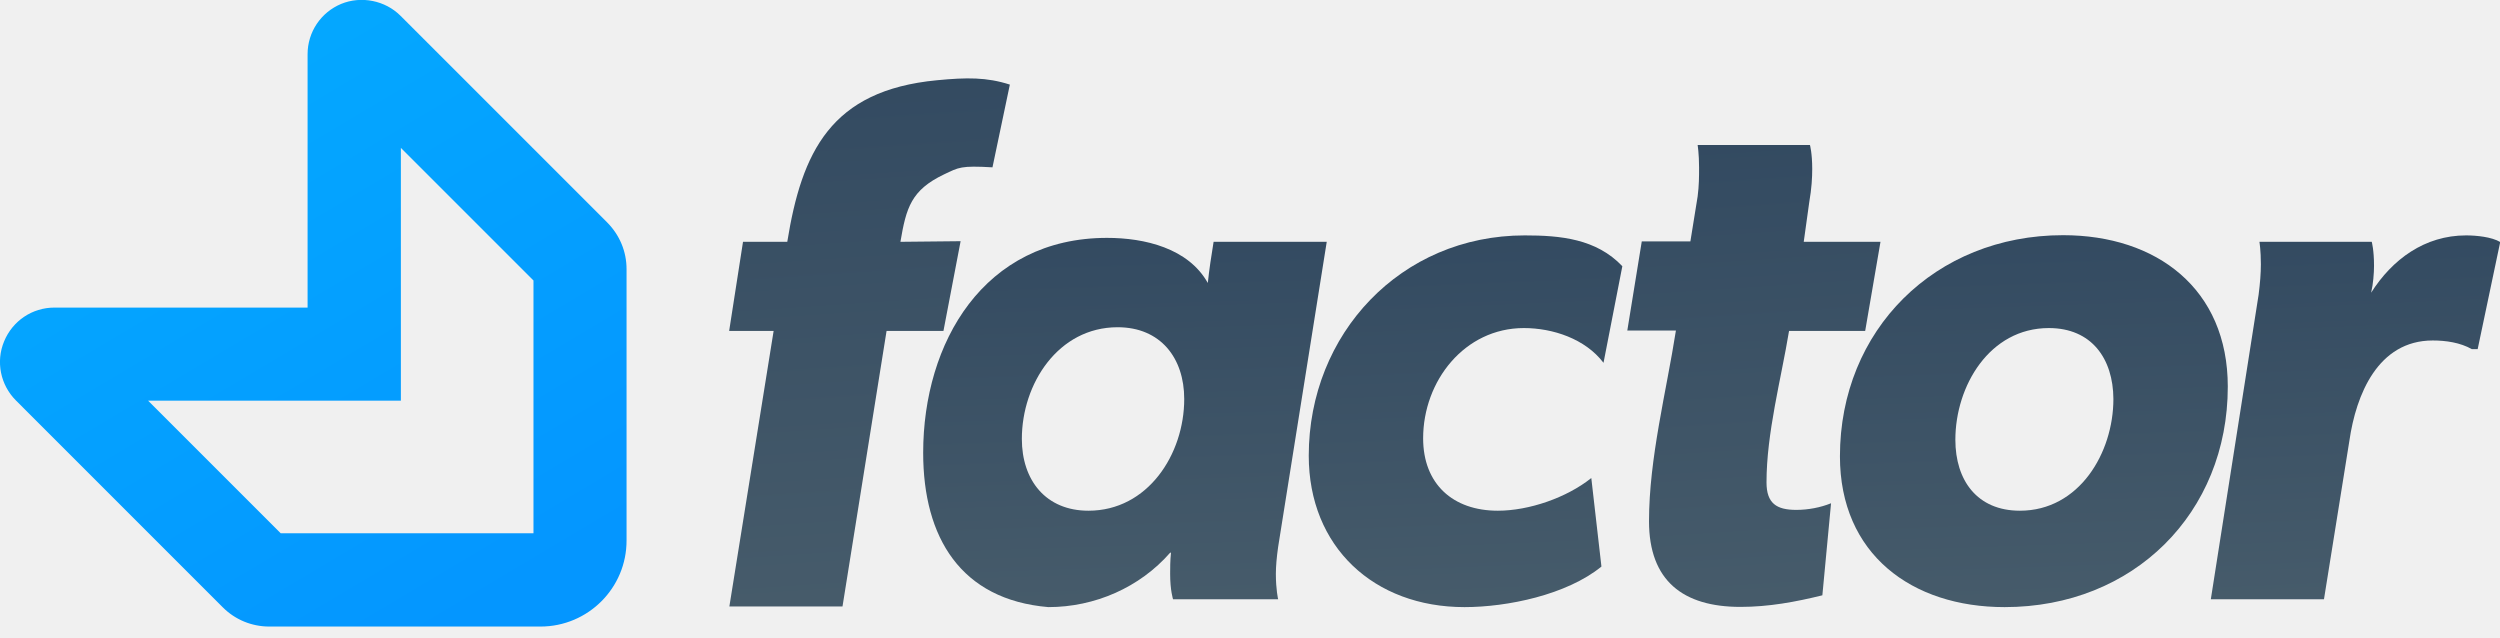
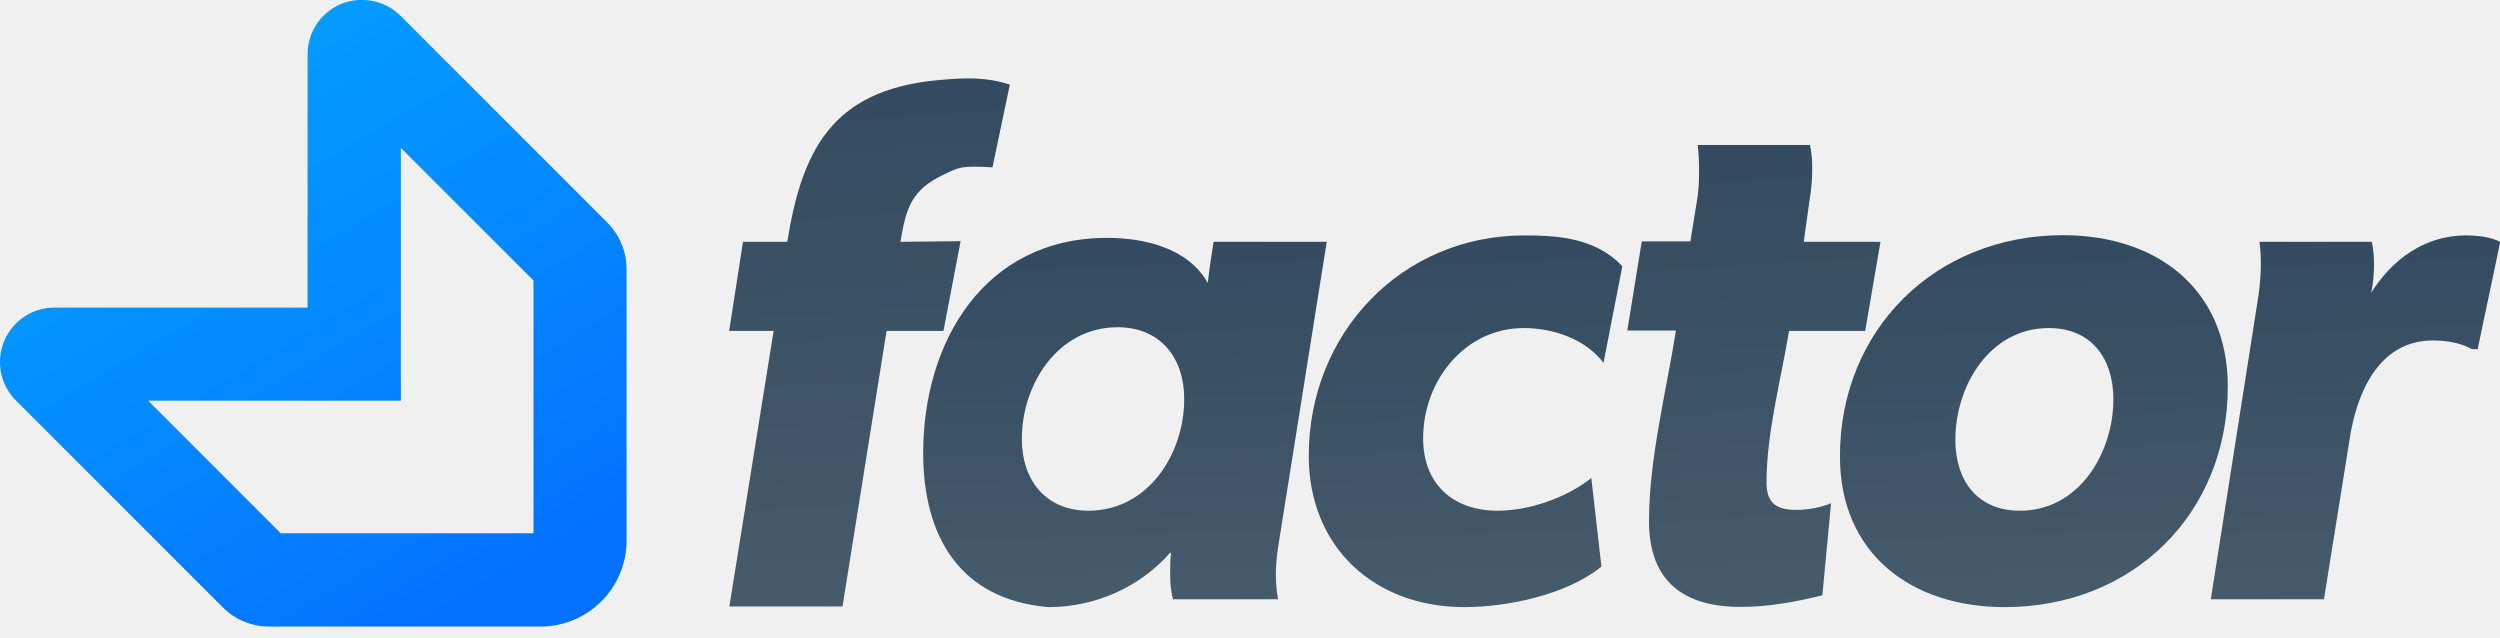
<svg xmlns="http://www.w3.org/2000/svg" width="200" height="51" viewBox="0 0 200 51" fill="none">
  <g clip-path="url(#clip0)">
    <path d="M97.088 19.345H106.139L102.251 43.753C102.135 44.564 102.069 45.325 102.069 45.904C102.069 47.178 102.251 47.94 102.251 47.94H93.844C93.844 47.94 93.612 47.245 93.612 45.904C93.612 45.441 93.612 44.862 93.679 44.216H93.612C91.18 46.996 87.589 48.569 83.866 48.569C76.866 47.973 73.854 43.008 73.854 36.224C73.854 27.404 78.703 19.03 88.565 19.03C91.577 19.03 95.069 19.858 96.624 22.638C96.74 21.546 96.906 20.453 97.088 19.345ZM89.409 26.179C84.66 26.179 81.748 30.697 81.748 35.115C81.748 38.425 83.667 40.857 87.076 40.857C91.825 40.857 94.738 36.34 94.738 31.921C94.738 28.628 92.835 26.179 89.409 26.179Z" fill="url(#paint0_linear)" />
    <path d="M128.281 29.025C126.824 27.106 124.226 26.245 121.91 26.245C117.16 26.245 113.851 30.482 113.851 35.065C113.851 38.722 116.234 40.857 119.825 40.857C122.323 40.857 125.335 39.815 127.304 38.243L128.115 45.325C125.335 47.592 120.569 48.569 117.16 48.569C109.912 48.569 104.7 43.753 104.7 36.455C104.7 26.709 112.064 18.832 121.976 18.832C124.822 18.832 127.701 19.096 129.787 21.297L128.281 29.025Z" fill="url(#paint1_linear)" />
    <path d="M144.299 19.345H150.439L149.214 26.477H143.124C142.479 30.366 141.321 34.652 141.321 38.59C141.321 40.278 142.131 40.791 143.704 40.791C144.63 40.791 145.623 40.609 146.484 40.261L145.789 47.625C143.637 48.155 141.503 48.552 139.236 48.552C134.652 48.552 131.921 46.467 131.921 41.701C131.921 36.654 133.311 31.326 134.073 26.444H130.184L131.342 19.312H135.231L135.81 15.721C135.926 14.844 135.926 14.099 135.926 13.404C135.926 12.295 135.81 11.6 135.81 11.6H144.796C144.796 11.6 144.978 12.246 144.978 13.52C144.978 14.215 144.928 15.092 144.746 16.134L144.299 19.345Z" fill="url(#paint2_linear)" />
    <path d="M160.367 48.569C152.937 48.569 147.195 44.332 147.195 36.505C147.195 26.411 154.791 18.815 165.05 18.815C172.53 18.815 178.223 23.101 178.223 30.928C178.223 41.039 170.693 48.569 160.367 48.569ZM163.909 26.245C159.159 26.245 156.429 30.879 156.429 35.181C156.429 38.425 158.166 40.857 161.592 40.857C166.341 40.857 169.072 36.224 169.072 31.921C169.055 28.678 167.318 26.245 163.909 26.245Z" fill="url(#paint3_linear)" />
    <path d="M198.213 27.933H197.749C196.823 27.404 195.664 27.238 194.622 27.238C190.22 27.238 188.483 31.59 187.953 35.247L185.918 47.94H176.866L180.688 23.581C180.804 22.704 180.87 21.843 180.87 21.148C180.87 20.04 180.755 19.345 180.755 19.345H189.74C189.74 19.345 189.922 19.99 189.922 21.264C189.922 21.843 189.856 22.721 189.691 23.416C191.378 20.751 193.977 18.832 197.286 18.832C198.097 18.832 199.322 18.948 200.017 19.361L198.213 27.933Z" fill="url(#paint4_linear)" />
    <path d="M74.946 6.421C66.457 7.231 64.14 12.163 62.982 19.345H59.441L58.332 26.477H61.89L58.349 48.519H67.4L70.925 26.477H75.476L76.849 19.295L72.034 19.345C72.497 16.614 72.894 15.208 75.525 13.95C76.717 13.387 76.849 13.239 79.398 13.387L80.788 6.768C78.934 6.172 77.346 6.189 74.946 6.421Z" fill="url(#paint5_linear)" />
    <path d="M43.24 50.124H21.546C20.139 50.124 18.815 49.578 17.822 48.585L1.274 32.037C0.033 30.796 -0.348 28.926 0.331 27.304C1.009 25.666 2.581 24.607 4.352 24.607H24.607V4.336C24.607 2.565 25.666 0.993 27.288 0.314C28.893 -0.348 30.812 0.033 32.037 1.258L48.585 17.806C49.578 18.815 50.124 20.122 50.124 21.529V43.224C50.141 47.03 47.046 50.124 43.24 50.124ZM22.456 42.661H42.678V22.439L32.07 11.832V32.054H11.848L22.456 42.661Z" fill="url(#paint6_linear)" />
  </g>
  <defs>
    <linearGradient id="paint0_linear" x1="87.508" y1="-5.49" x2="89.343" y2="49.725" gradientUnits="userSpaceOnUse">
      <stop stop-color="#233C59" />
      <stop offset="1" stop-color="#475C6B" />
    </linearGradient>
    <linearGradient id="paint1_linear" x1="115.31" y1="-5.854" x2="117.701" y2="49.691" gradientUnits="userSpaceOnUse">
      <stop stop-color="#233C59" />
      <stop offset="1" stop-color="#475C6B" />
    </linearGradient>
    <linearGradient id="paint2_linear" x1="138.75" y1="-19.074" x2="143.311" y2="49.773" gradientUnits="userSpaceOnUse">
      <stop stop-color="#233C59" />
      <stop offset="1" stop-color="#475C6B" />
    </linearGradient>
    <linearGradient id="paint3_linear" x1="160.318" y1="-5.884" x2="162.254" y2="49.727" gradientUnits="userSpaceOnUse">
      <stop stop-color="#233C59" />
      <stop offset="1" stop-color="#475C6B" />
    </linearGradient>
    <linearGradient id="paint4_linear" x1="186.657" y1="-5.332" x2="189.139" y2="49.026" gradientUnits="userSpaceOnUse">
      <stop stop-color="#233C59" />
      <stop offset="1" stop-color="#475C6B" />
    </linearGradient>
    <linearGradient id="paint5_linear" x1="67.829" y1="-28.799" x2="73.206" y2="49.893" gradientUnits="userSpaceOnUse">
      <stop stop-color="#233C59" />
      <stop offset="1" stop-color="#475C6B" />
    </linearGradient>
    <linearGradient id="paint6_linear" x1="3.179" y1="-11.663" x2="38.922" y2="48.404" gradientUnits="userSpaceOnUse">
      <stop stop-color="#04B0FF" />
-       <stop offset="1" stop-color="#0496FF" />
+       <stop offset="1" stop-color="#0471FF" />
    </linearGradient>
    <clipPath id="clip0">
      <rect width="200" height="50.124" fill="white" />
    </clipPath>
  </defs>
</svg>
